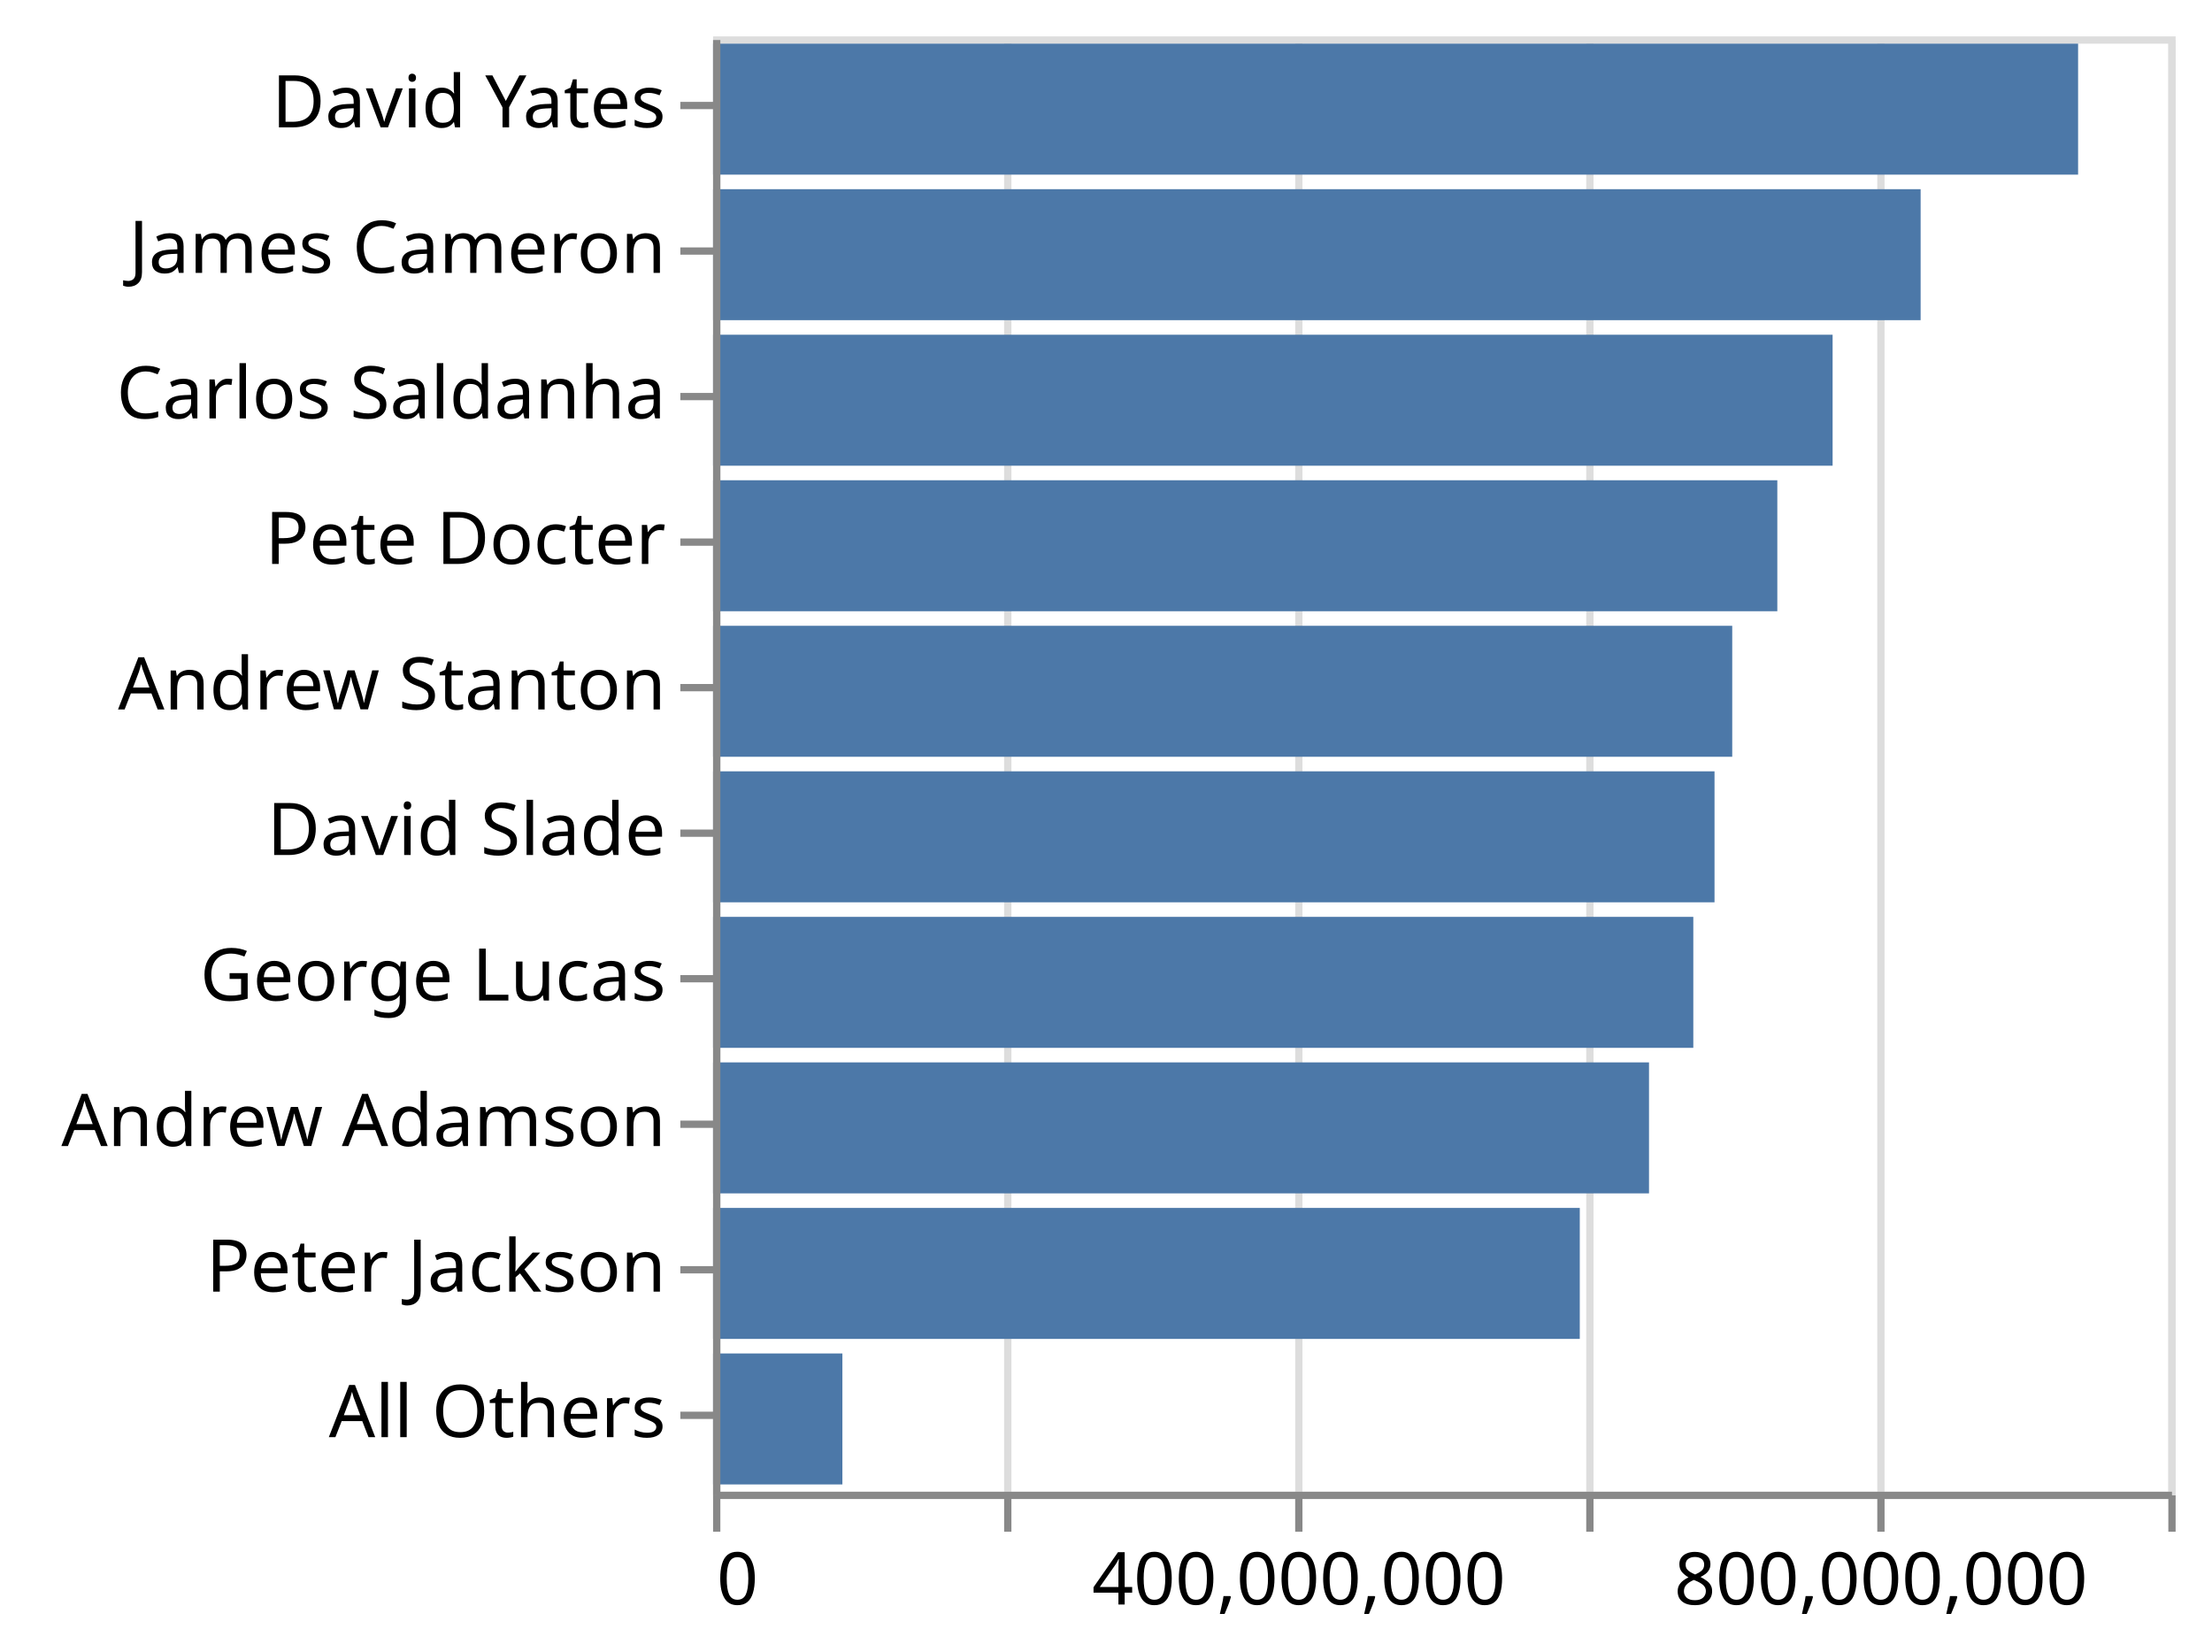
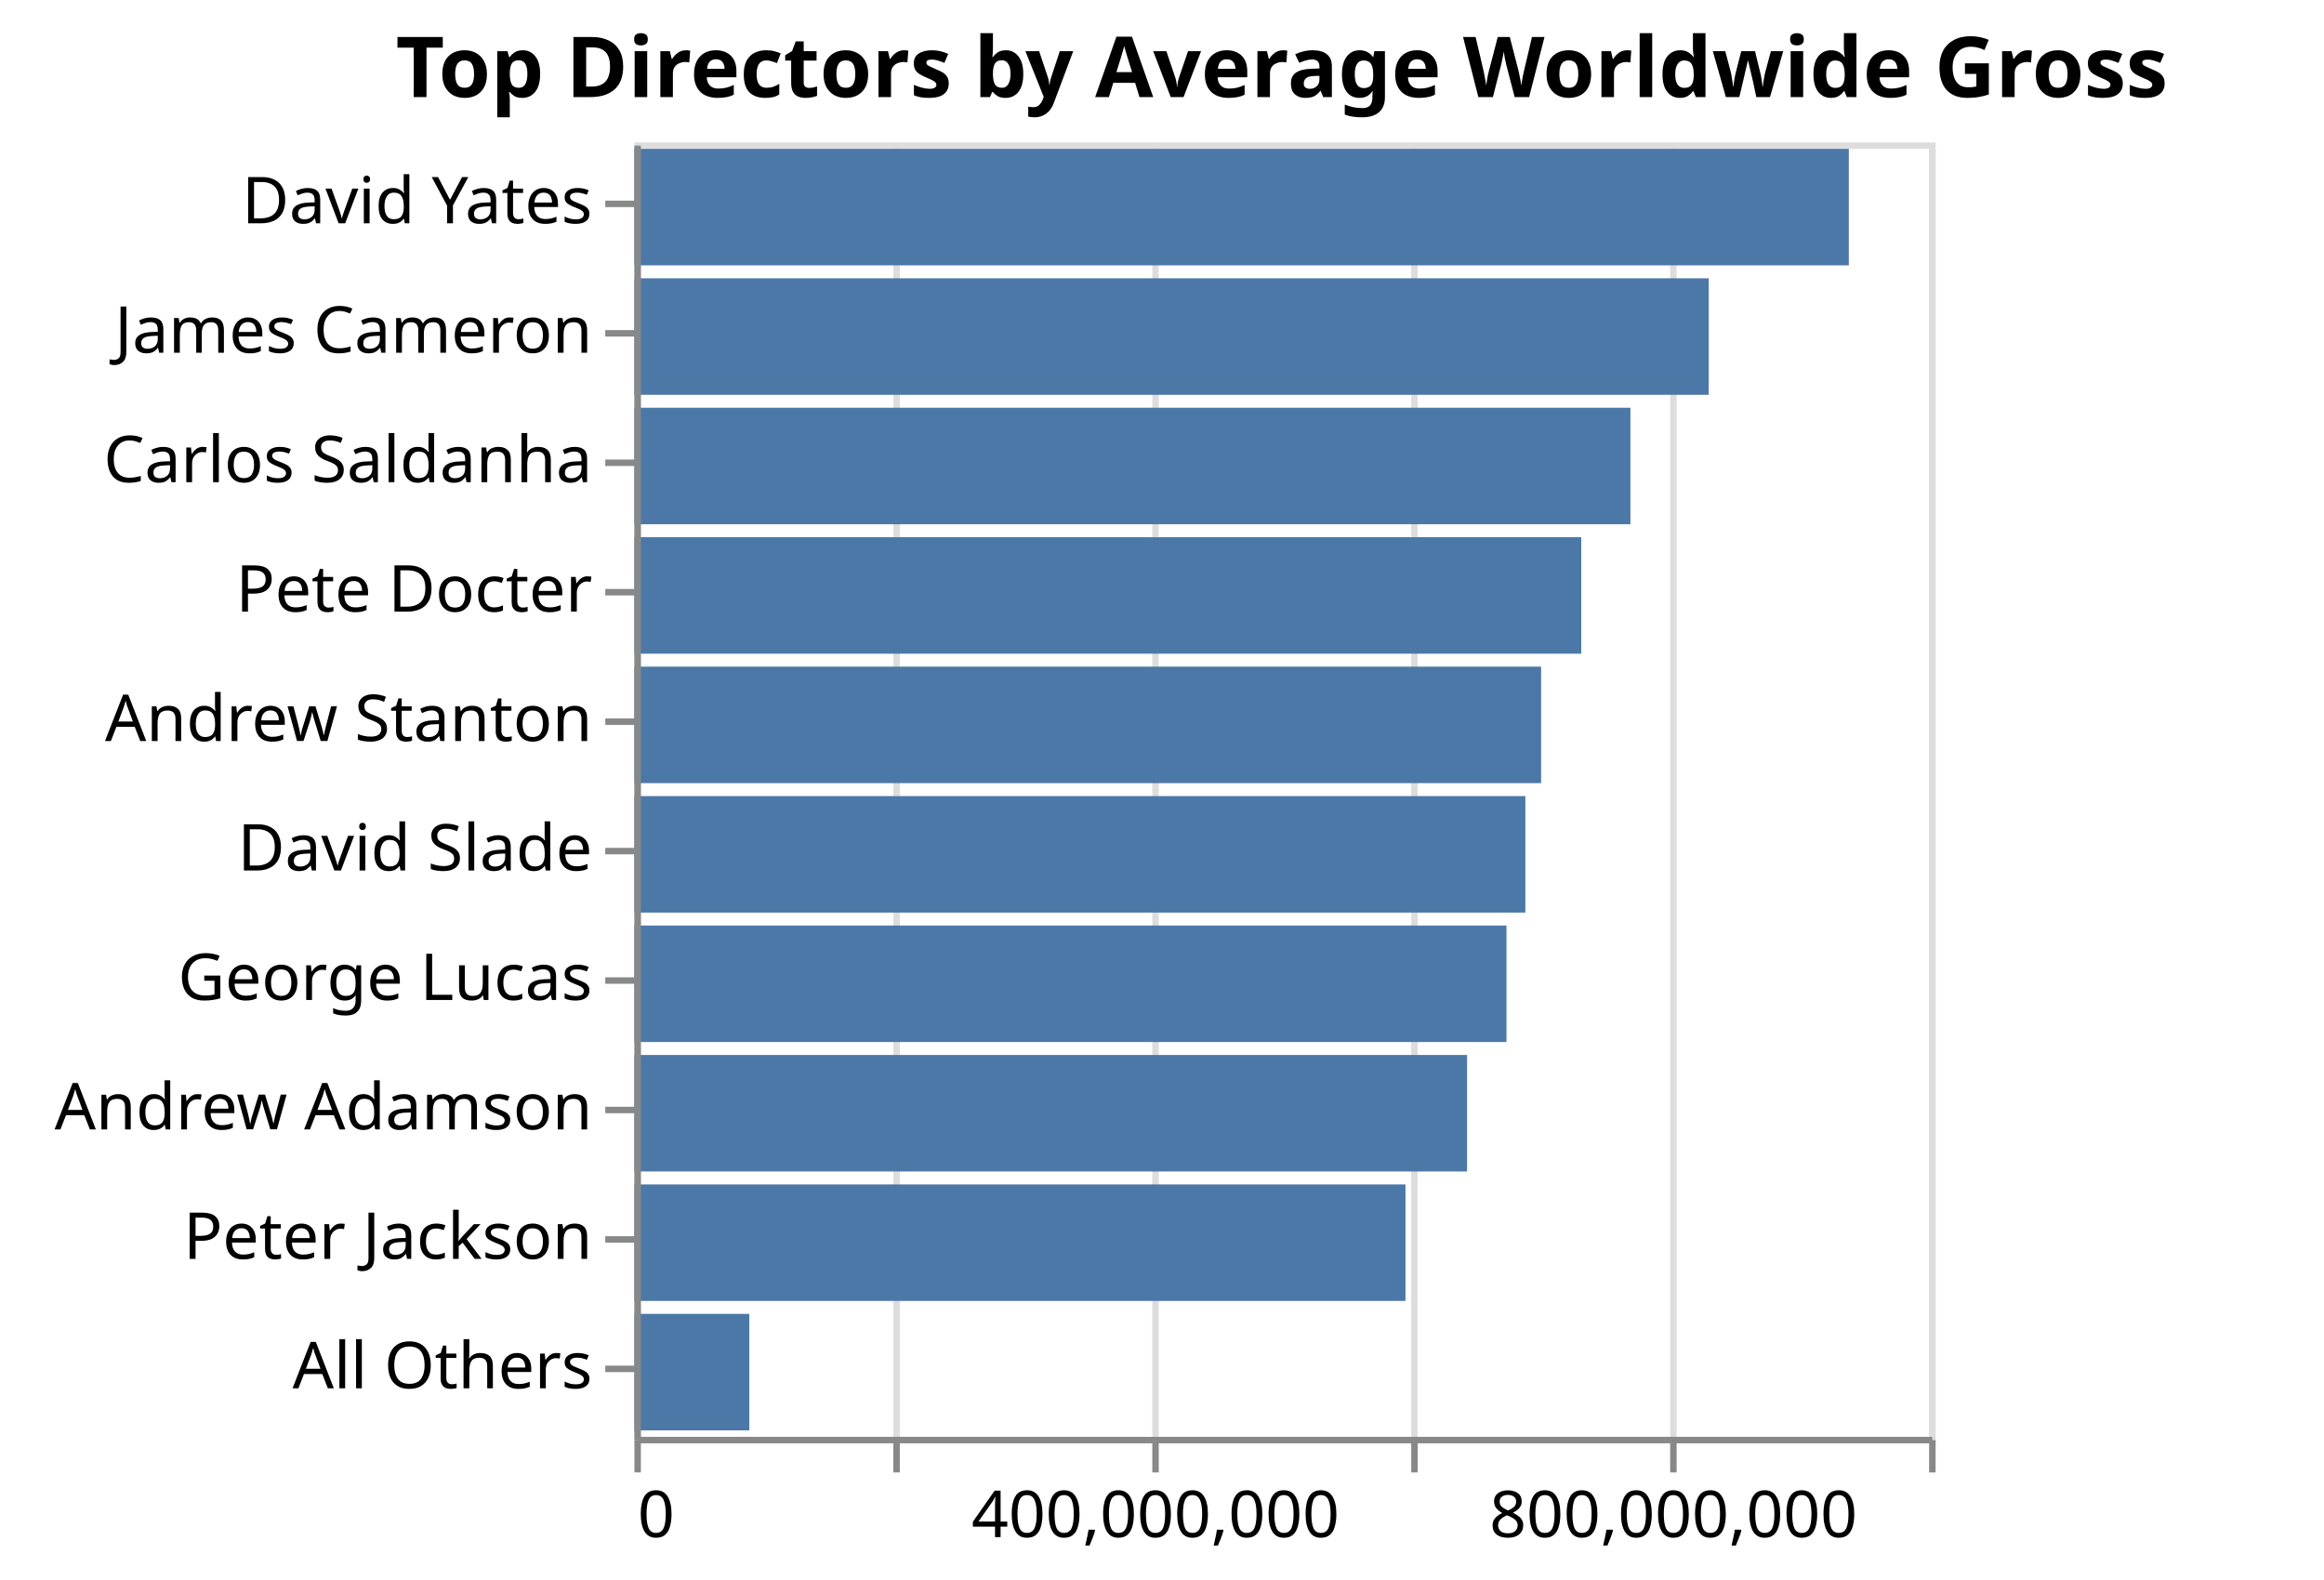
- <svg xmlns="http://www.w3.org/2000/svg" class="marks" width="304" height="227" viewBox="0 0 304 227" version="1.1">
-   <g transform="translate(98,5)">
+ <svg xmlns="http://www.w3.org/2000/svg" class="marks" width="359" height="244" viewBox="0 0 359 244" version="1.1">
+   <g transform="translate(98,22)">
    <g class="mark-group role-frame root">
      <g transform="translate(0,0)">
        <path class="background" d="M0.5,0.5h200v200h-200Z" style="fill: none; stroke: #ddd;" />
        <g>
          <g class="mark-group role-axis">
            <g transform="translate(0.5,200.5)">
              <path class="background" d="M0,0h0v0h0Z" style="pointer-events: none; fill: none;" />
              <g>
                <g class="mark-rule role-axis-grid" style="pointer-events: none;">
                  <line transform="translate(0,0)" x2="0" y2="-200" style="fill: none; stroke: #ddd; stroke-width: 1; opacity: 1;" />
                  <line transform="translate(40,0)" x2="0" y2="-200" style="fill: none; stroke: #ddd; stroke-width: 1; opacity: 1;" />
                  <line transform="translate(80,0)" x2="0" y2="-200" style="fill: none; stroke: #ddd; stroke-width: 1; opacity: 1;" />
                  <line transform="translate(120,0)" x2="0" y2="-200" style="fill: none; stroke: #ddd; stroke-width: 1; opacity: 1;" />
                  <line transform="translate(160,0)" x2="0" y2="-200" style="fill: none; stroke: #ddd; stroke-width: 1; opacity: 1;" />
                  <line transform="translate(200,0)" x2="0" y2="-200" style="fill: none; stroke: #ddd; stroke-width: 1; opacity: 1;" />
                </g>
              </g>
            </g>
          </g>
          <g class="mark-rect role-mark marks">
-             <path d="M0,181h17.772v18h-17.772Z" style="fill: #4c78a8;" />
+             <path d="M0,181h17.752v18h-17.752Z" style="fill: #4c78a8;" />
            <path d="M0,21h165.956v18h-165.956Z" style="fill: #4c78a8;" />
            <path d="M0,121h134.715v18h-134.715Z" style="fill: #4c78a8;" />
            <path d="M0,161h119.113v18h-119.113Z" style="fill: #4c78a8;" />
            <path d="M0,81h140.064v18h-140.064Z" style="fill: #4c78a8;" />
            <path d="M0,1h187.597v18h-187.597Z" style="fill: #4c78a8;" />
            <path d="M0,41h153.859v18h-153.859Z" style="fill: #4c78a8;" />
            <path d="M0,141h128.627v18h-128.627Z" style="fill: #4c78a8;" />
            <path d="M0,101h137.631v18h-137.631Z" style="fill: #4c78a8;" />
            <path d="M0,61h146.261v18h-146.261Z" style="fill: #4c78a8;" />
+           </g>
+           <g class="mark-text role-title" style="pointer-events: none;">
+             <text text-anchor="middle" transform="translate(100,-7)" style="font-family: sans-serif; font-size: 13px; font-weight: bold; fill: #000; opacity: 1;">Top Directors by Average Worldwide Gross</text>
          </g>
          <g class="mark-group role-axis">
            <g transform="translate(0.5,200.5)">
              <path class="background" d="M0,0h0v0h0Z" style="pointer-events: none; fill: none;" />
              <g>
                <g class="mark-rule role-axis-tick" style="pointer-events: none;">
                  <line transform="translate(0,0)" x2="0" y2="5" style="fill: none; stroke: #888; stroke-width: 1; opacity: 1;" />
                  <line transform="translate(40,0)" x2="0" y2="5" style="fill: none; stroke: #888; stroke-width: 1; opacity: 1;" />
                  <line transform="translate(80,0)" x2="0" y2="5" style="fill: none; stroke: #888; stroke-width: 1; opacity: 1;" />
                  <line transform="translate(120,0)" x2="0" y2="5" style="fill: none; stroke: #888; stroke-width: 1; opacity: 1;" />
                  <line transform="translate(160,0)" x2="0" y2="5" style="fill: none; stroke: #888; stroke-width: 1; opacity: 1;" />
                  <line transform="translate(200,0)" x2="0" y2="5" style="fill: none; stroke: #888; stroke-width: 1; opacity: 1;" />
                </g>
                <g class="mark-text role-axis-label" style="pointer-events: none;">
                  <text text-anchor="start" transform="translate(0,15)" style="font-family: sans-serif; font-size: 10px; fill: #000; opacity: 1;">0</text>
                  <text text-anchor="middle" transform="translate(40,15)" style="font-family: sans-serif; font-size: 10px; fill: #000; opacity: 0;">200,000,000</text>
                  <text text-anchor="middle" transform="translate(80,15)" style="font-family: sans-serif; font-size: 10px; fill: #000; opacity: 1;">400,000,000</text>
                  <text text-anchor="middle" transform="translate(120,15)" style="font-family: sans-serif; font-size: 10px; fill: #000; opacity: 0;">600,000,000</text>
                  <text text-anchor="middle" transform="translate(160,15)" style="font-family: sans-serif; font-size: 10px; fill: #000; opacity: 1;">800,000,000</text>
                  <text text-anchor="end" transform="translate(200,15)" style="font-family: sans-serif; font-size: 10px; fill: #000; opacity: 0;">1,000,000,000</text>
                </g>
                <g class="mark-rule role-axis-domain" style="pointer-events: none;">
                  <line transform="translate(0,0)" x2="200" y2="0" style="fill: none; stroke: #888; stroke-width: 1; opacity: 1;" />
                </g>
              </g>
            </g>
          </g>
          <g class="mark-group role-axis">
            <g transform="translate(0.5,0.5)">
              <path class="background" d="M0,0h0v0h0Z" style="pointer-events: none; fill: none;" />
              <g>
                <g class="mark-rule role-axis-tick" style="pointer-events: none;">
                  <line transform="translate(0,9)" x2="-5" y2="0" style="fill: none; stroke: #888; stroke-width: 1; opacity: 1;" />
                  <line transform="translate(0,29)" x2="-5" y2="0" style="fill: none; stroke: #888; stroke-width: 1; opacity: 1;" />
                  <line transform="translate(0,49)" x2="-5" y2="0" style="fill: none; stroke: #888; stroke-width: 1; opacity: 1;" />
                  <line transform="translate(0,69)" x2="-5" y2="0" style="fill: none; stroke: #888; stroke-width: 1; opacity: 1;" />
                  <line transform="translate(0,89)" x2="-5" y2="0" style="fill: none; stroke: #888; stroke-width: 1; opacity: 1;" />
                  <line transform="translate(0,109)" x2="-5" y2="0" style="fill: none; stroke: #888; stroke-width: 1; opacity: 1;" />
                  <line transform="translate(0,129)" x2="-5" y2="0" style="fill: none; stroke: #888; stroke-width: 1; opacity: 1;" />
                  <line transform="translate(0,149)" x2="-5" y2="0" style="fill: none; stroke: #888; stroke-width: 1; opacity: 1;" />
                  <line transform="translate(0,169)" x2="-5" y2="0" style="fill: none; stroke: #888; stroke-width: 1; opacity: 1;" />
                  <line transform="translate(0,189)" x2="-5" y2="0" style="fill: none; stroke: #888; stroke-width: 1; opacity: 1;" />
                </g>
                <g class="mark-text role-axis-label" style="pointer-events: none;">
                  <text text-anchor="end" transform="translate(-7,12)" style="font-family: sans-serif; font-size: 10px; fill: #000; opacity: 1;">David Yates</text>
                  <text text-anchor="end" transform="translate(-7,32)" style="font-family: sans-serif; font-size: 10px; fill: #000; opacity: 1;">James Cameron</text>
                  <text text-anchor="end" transform="translate(-7,52)" style="font-family: sans-serif; font-size: 10px; fill: #000; opacity: 1;">Carlos Saldanha</text>
                  <text text-anchor="end" transform="translate(-7,72)" style="font-family: sans-serif; font-size: 10px; fill: #000; opacity: 1;">Pete Docter</text>
                  <text text-anchor="end" transform="translate(-7,92)" style="font-family: sans-serif; font-size: 10px; fill: #000; opacity: 1;">Andrew Stanton</text>
                  <text text-anchor="end" transform="translate(-7,112)" style="font-family: sans-serif; font-size: 10px; fill: #000; opacity: 1;">David Slade</text>
                  <text text-anchor="end" transform="translate(-7,132)" style="font-family: sans-serif; font-size: 10px; fill: #000; opacity: 1;">George Lucas</text>
                  <text text-anchor="end" transform="translate(-7,152)" style="font-family: sans-serif; font-size: 10px; fill: #000; opacity: 1;">Andrew Adamson</text>
                  <text text-anchor="end" transform="translate(-7,172)" style="font-family: sans-serif; font-size: 10px; fill: #000; opacity: 1;">Peter Jackson</text>
                  <text text-anchor="end" transform="translate(-7,192)" style="font-family: sans-serif; font-size: 10px; fill: #000; opacity: 1;">All Others</text>
                </g>
                <g class="mark-rule role-axis-domain" style="pointer-events: none;">
                  <line transform="translate(0,0)" x2="0" y2="200" style="fill: none; stroke: #888; stroke-width: 1; opacity: 1;" />
                </g>
              </g>
            </g>
          </g>
        </g>
      </g>
    </g>
  </g>
</svg>
